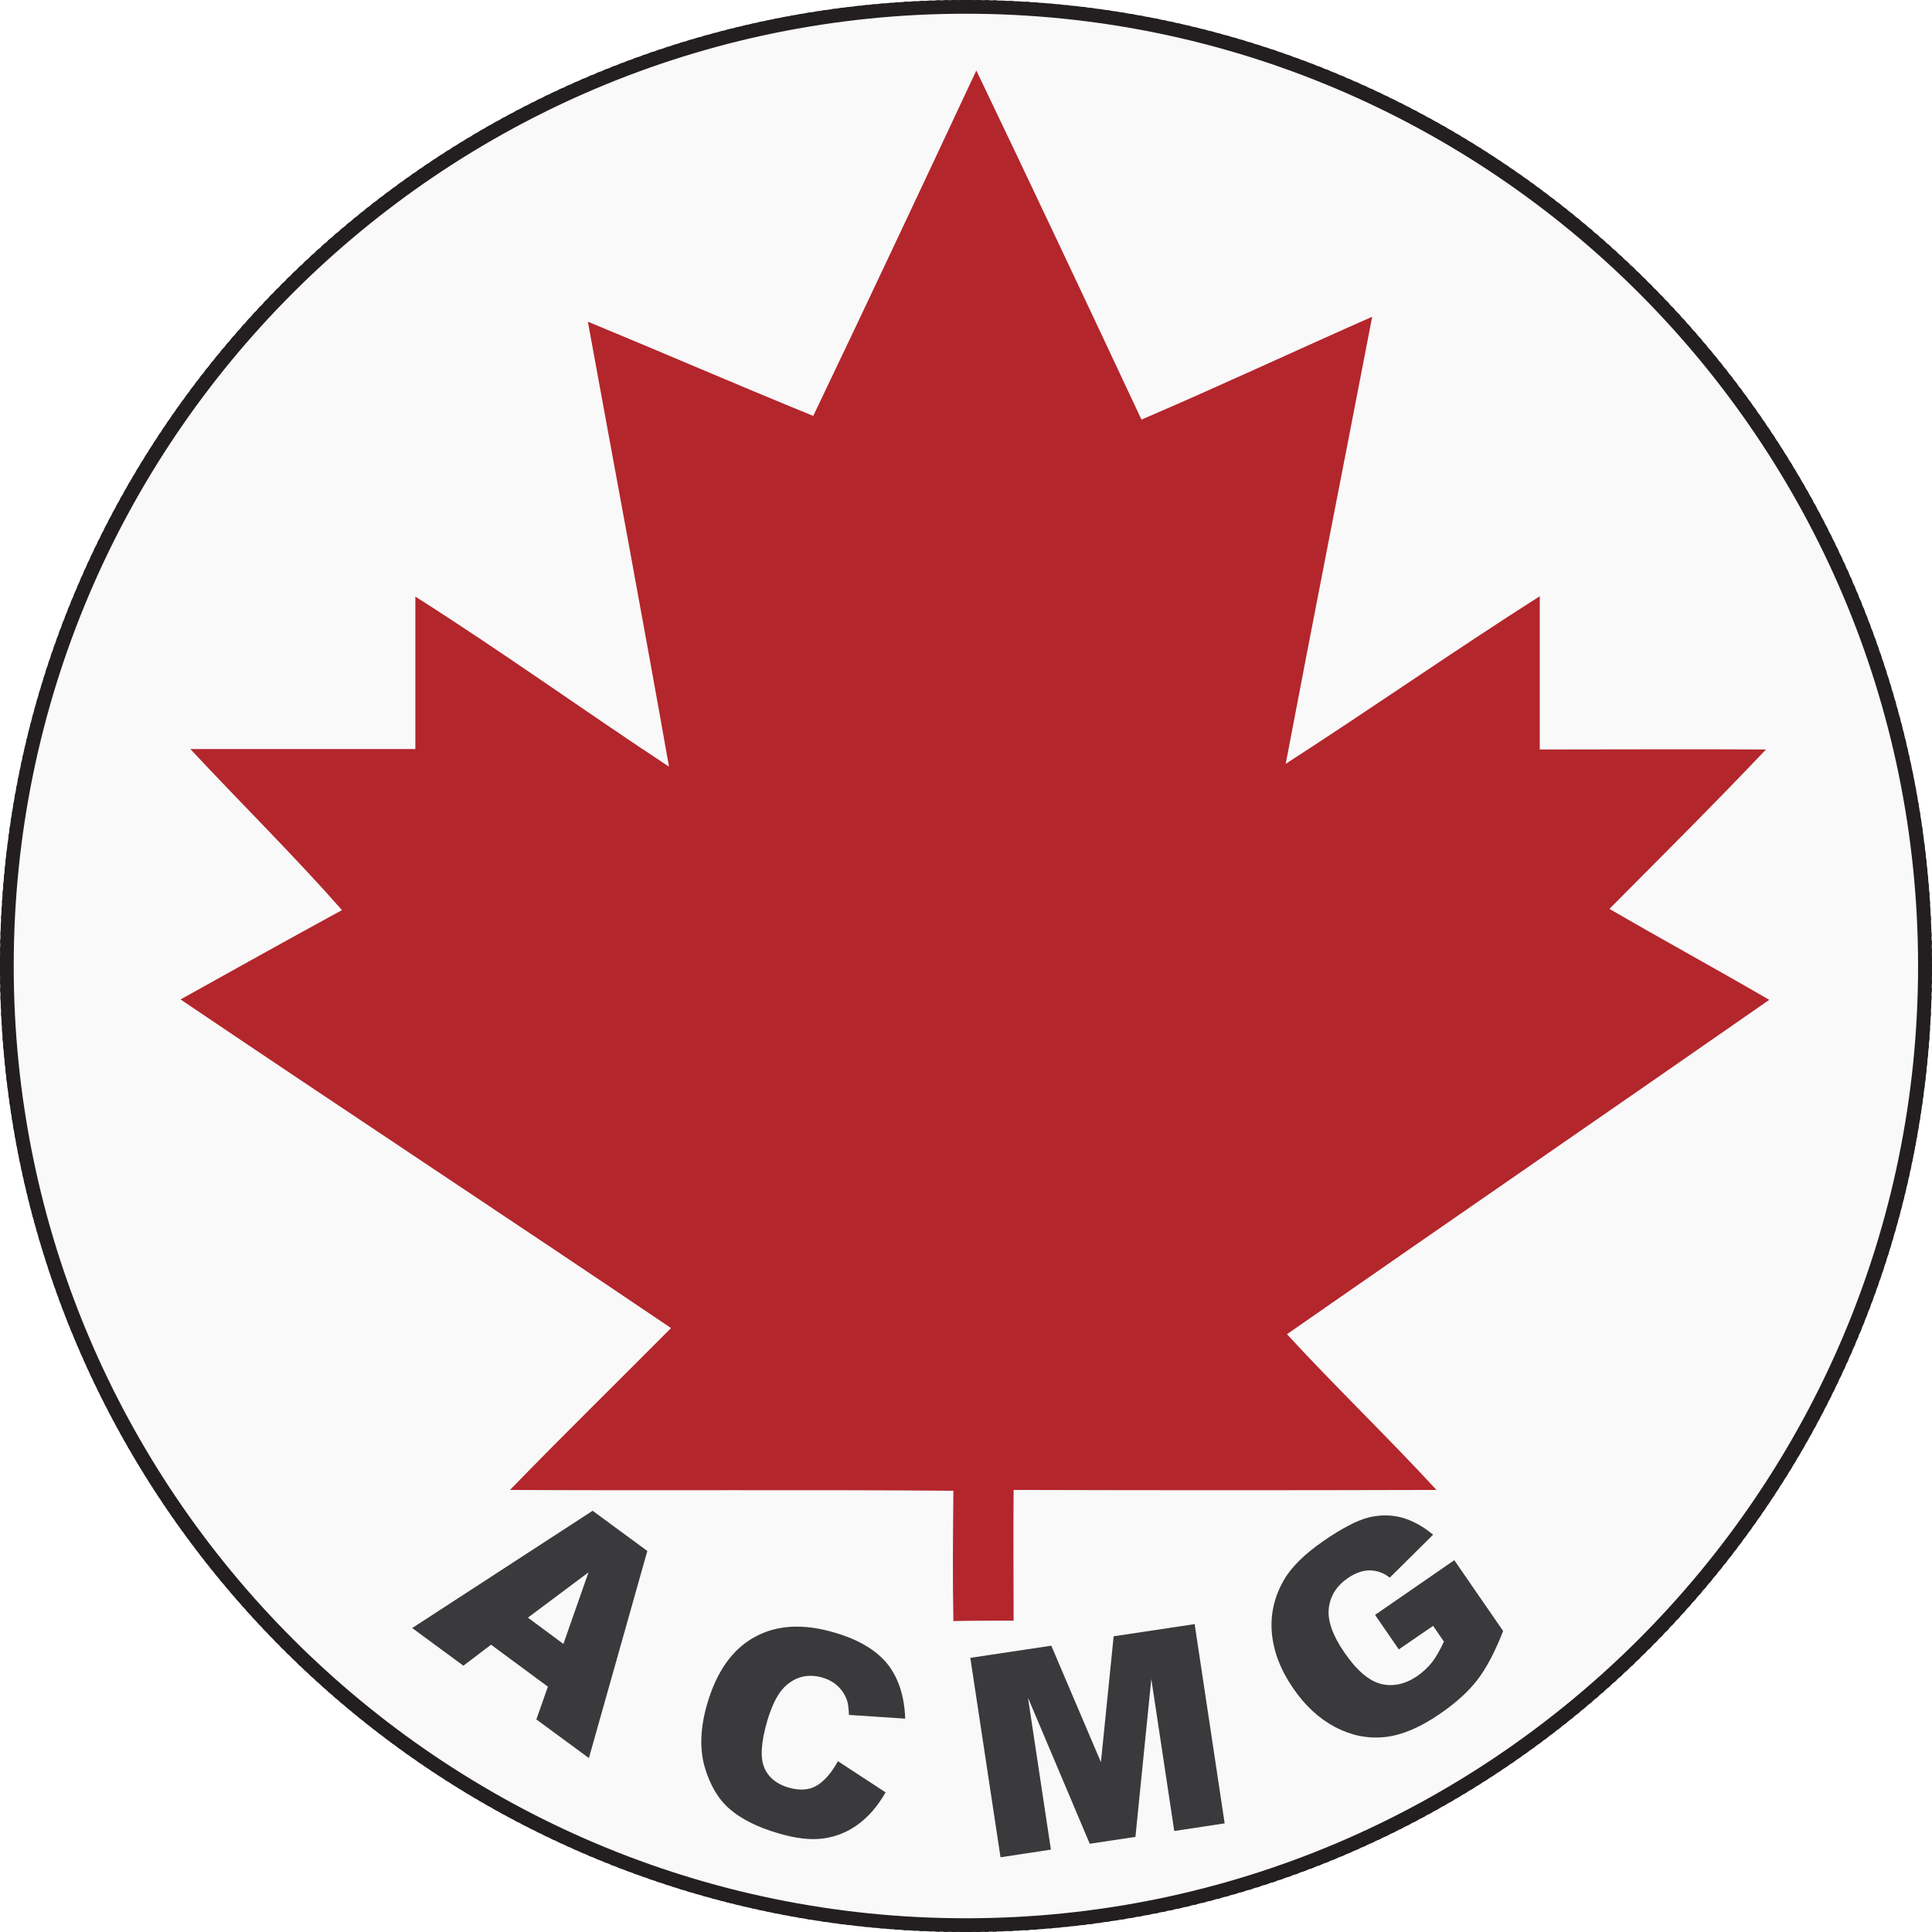
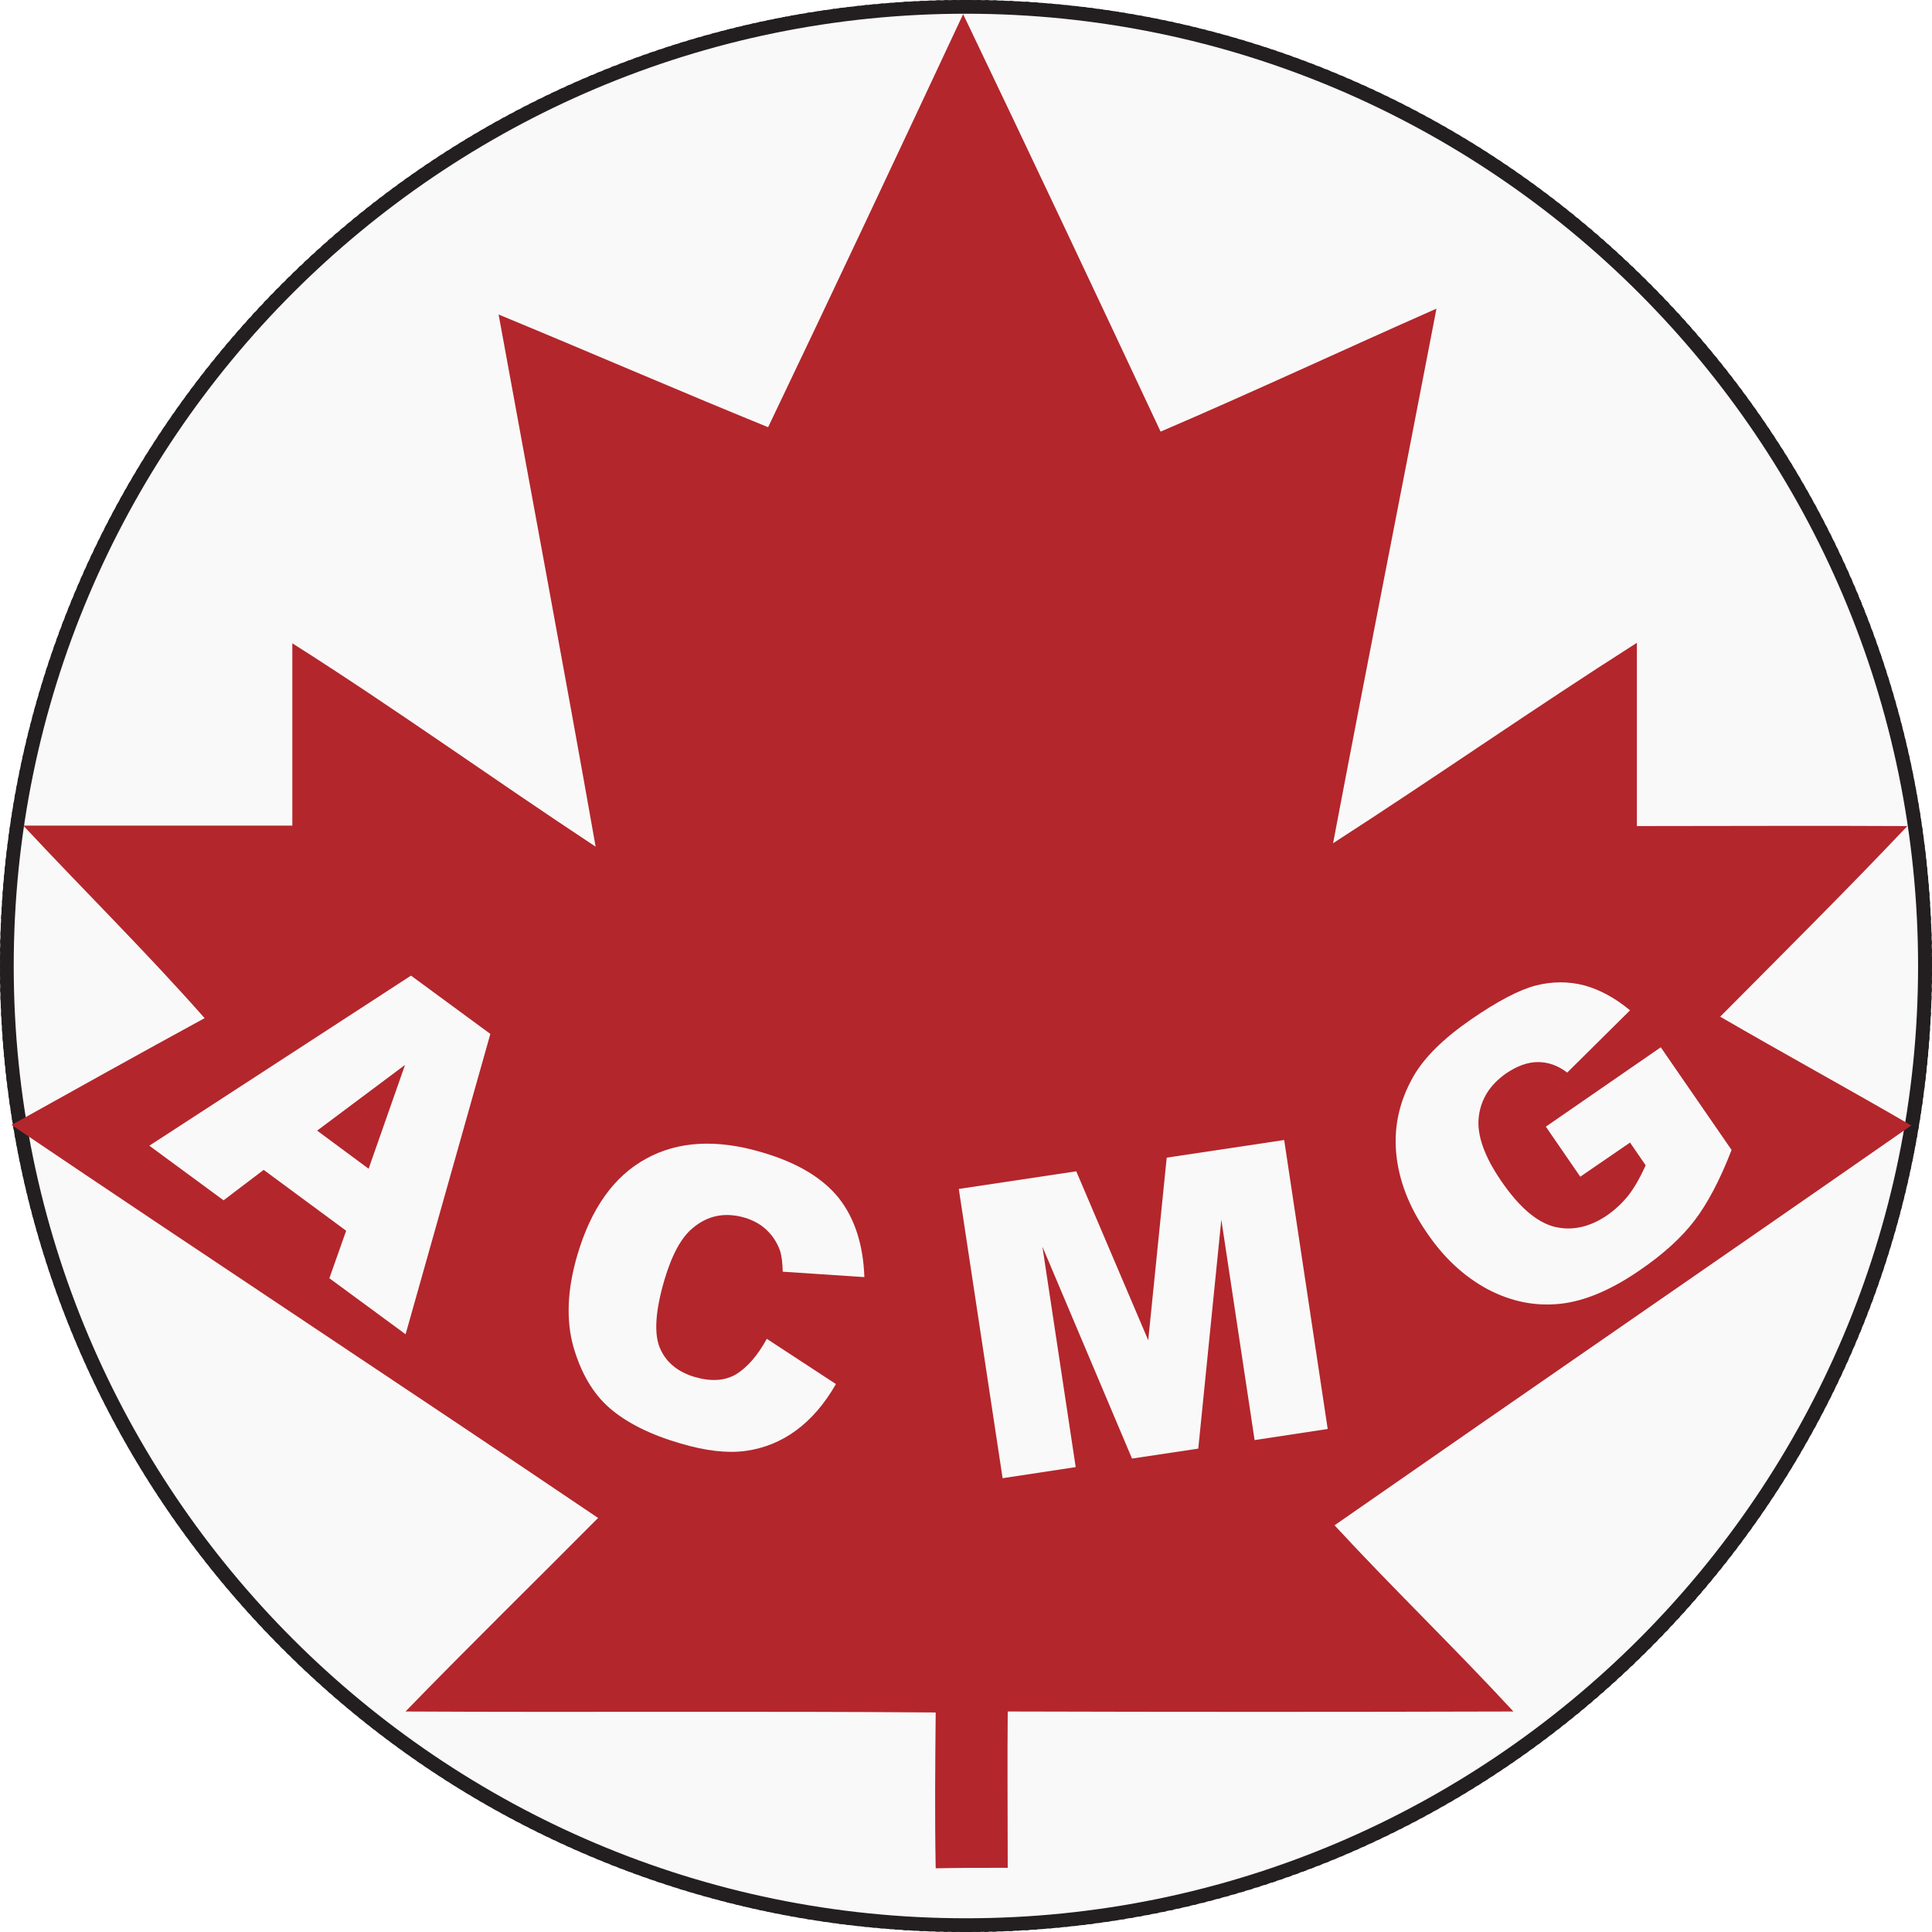
<svg xmlns="http://www.w3.org/2000/svg" version="1.1" id="Layer_1" x="0px" y="0px" viewBox="0 0 128 128" xml:space="preserve" width="128" height="128">
  <defs id="defs189" />
  <g id="g9" transform="matrix(0.1299229,0,0,0.1299224,-1.277534,-1.381468)">
    <ellipse style="display:inline;fill:#f9f9f9;stroke:#000000;stroke-width:1.037;stroke-dasharray:2.073, 2.073;stroke-dashoffset:1.244" id="path189" cx="502.433" cy="503.234" rx="492.082" ry="492.083" />
    <g id="g189" style="display:inline;image-rendering:auto" transform="translate(0.03305075,-0.7664322)">
      <g id="g1" style="display:inline">
        <path fill="#231f20" d="m 502.3,996.6 c -66.5,0 -131,-13 -191.7,-38.7 C 251.9,933.1 199.3,897.6 154,852.3 108.8,807.1 73.2,754.4 48.4,695.7 22.8,635 9.8,570.5 9.8,504 9.8,437.5 22.8,373 48.5,312.3 73.3,253.6 108.8,201 154.1,155.7 199.3,110.5 252,74.9 310.7,50.1 371.4,24.4 435.9,11.4 502.4,11.4 c 66.5,0 131,13 191.7,38.7 58.7,24.8 111.3,60.3 156.6,105.6 45.2,45.2 80.8,97.9 105.6,156.6 C 982,373 995,437.5 995,504 995,570.5 982,635 956.3,695.7 931.5,754.4 896,807 850.7,852.3 c -45.2,45.2 -97.9,80.8 -156.6,105.6 -60.8,25.6 -125.3,38.7 -191.8,38.7 z m 0,-978.2 C 234.6,18.4 16.8,236.2 16.8,504 16.8,771.8 234.6,989.6 502.4,989.6 770.2,989.6 987.9,771.7 987.9,504 987.9,236.3 770.1,18.4 502.3,18.4 Z" id="path1" />
      </g>
-       <g id="g6" style="display:inline">
-         <g id="g2">
-           <path fill="#3a3a3c" d="m 289.2,871.5 -29,-21.4 -14.1,10.7 -26.1,-19.2 92,-59.8 27.9,20.5 -29.8,105.6 -26.8,-19.7 z m 7.9,-21.8 12.8,-36.5 -30.9,23.1 z" id="path2" />
+       <path fill="#b3262c" d="m 500.938,18.613 c 33.982,70.963 67.465,141.926 100.697,212.888 47.225,-20.239 93.701,-41.978 140.676,-62.717 -17.491,90.952 -35.481,181.655 -52.722,272.607 51.973,-33.482 102.696,-68.964 154.919,-102.196 0,31.234 0,62.467 0,93.451 45.976,0 91.952,-0.25 137.928,0 -31.234,32.983 -63.467,64.966 -95.45,97.199 32.233,18.74 65.216,36.731 97.449,55.471 -97.949,68.214 -196.147,135.679 -294.096,203.893 29.734,32.233 61.468,62.717 91.202,94.95 -85.955,0.25 -171.91,0.25 -257.865,0 -0.25,26.486 0,53.222 0,79.708 -12.244,0 -24.487,0 -36.731,0.25 -0.5,-26.486 -0.25,-52.972 0,-79.458 -90.203,-0.75 -180.156,0 -270.358,-0.5 32.233,-33.233 65.466,-65.716 98.199,-98.698 C 215.338,718.247 115.14,652.281 15.692,585.067 48.425,566.826 81.158,548.586 114.141,530.595 84.406,496.863 52.423,465.379 21.689,432.397 c 45.726,0 91.452,0 137.178,0 0,-30.984 0,-61.968 0,-92.951 52.473,33.233 102.696,69.464 154.669,103.696 -15.992,-90.453 -32.983,-180.905 -49.474,-271.358 45.976,18.99 91.452,38.73 137.428,57.47 33.482,-69.963 66.465,-140.177 99.448,-210.64 z" id="path188" style="display:inline;stroke-width:2.499;image-rendering:auto" />
+       <g id="g6" style="display:inline;fill:#f9f9f9;fill-opacity:1;image-rendering:auto" transform="matrix(1.450391,0,0,1.450391,-233.1395,-625.0111)">
+         <g id="g2" style="fill:#f9f9f9;fill-opacity:1">
+           <path fill="#3a3a3c" d="m 289.2,871.5 -29,-21.4 -14.1,10.7 -26.1,-19.2 92,-59.8 27.9,20.5 -29.8,105.6 -26.8,-19.7 z m 7.9,-21.8 12.8,-36.5 -30.9,23.1 z" id="path2" style="fill:#f9f9f9;fill-opacity:1" />
        </g>
-         <g id="g3">
-           <path fill="#3a3a3c" d="m 437.1,909.5 24.3,15.9 c -4,7 -8.7,12.4 -14,16.3 -5.3,3.9 -11.2,6.3 -17.7,7.2 -6.5,0.9 -14.1,0 -22.9,-2.6 -10.7,-3.1 -19,-7.3 -24.9,-12.4 -5.9,-5.1 -10.1,-12.3 -12.8,-21.6 -2.6,-9.3 -2.2,-20.1 1.4,-32.3 4.8,-16.3 12.8,-27.6 24.1,-33.8 11.2,-6.2 24.8,-7 40.7,-2.3 12.4,3.6 21.4,9 27.1,16.1 5.6,7.1 8.6,16.4 9,27.8 l -28.7,-1.9 c -0.1,-3.3 -0.4,-5.8 -1,-7.5 -1,-2.8 -2.6,-5.2 -4.7,-7.2 -2.1,-2 -4.7,-3.4 -7.7,-4.3 -6.9,-2 -13,-0.8 -18.3,3.7 -4,3.3 -7.3,9.4 -9.9,18.2 -3.2,10.9 -3.7,18.9 -1.6,23.9 2.1,5 6.2,8.4 12.2,10.2 5.8,1.7 10.7,1.4 14.7,-1 4,-2.5 7.5,-6.6 10.7,-12.4 z" id="path3" />
+         <g id="g3" style="fill:#f9f9f9;fill-opacity:1">
+           <path fill="#3a3a3c" d="m 437.1,909.5 24.3,15.9 c -4,7 -8.7,12.4 -14,16.3 -5.3,3.9 -11.2,6.3 -17.7,7.2 -6.5,0.9 -14.1,0 -22.9,-2.6 -10.7,-3.1 -19,-7.3 -24.9,-12.4 -5.9,-5.1 -10.1,-12.3 -12.8,-21.6 -2.6,-9.3 -2.2,-20.1 1.4,-32.3 4.8,-16.3 12.8,-27.6 24.1,-33.8 11.2,-6.2 24.8,-7 40.7,-2.3 12.4,3.6 21.4,9 27.1,16.1 5.6,7.1 8.6,16.4 9,27.8 l -28.7,-1.9 c -0.1,-3.3 -0.4,-5.8 -1,-7.5 -1,-2.8 -2.6,-5.2 -4.7,-7.2 -2.1,-2 -4.7,-3.4 -7.7,-4.3 -6.9,-2 -13,-0.8 -18.3,3.7 -4,3.3 -7.3,9.4 -9.9,18.2 -3.2,10.9 -3.7,18.9 -1.6,23.9 2.1,5 6.2,8.4 12.2,10.2 5.8,1.7 10.7,1.4 14.7,-1 4,-2.5 7.5,-6.6 10.7,-12.4 z" id="path3" style="fill:#f9f9f9;fill-opacity:1" />
        </g>
-         <g id="g4">
-           <path fill="#3a3a3c" d="m 504.6,856.8 41.3,-6.2 25.3,59.4 6.5,-64.2 41.3,-6.2 15.3,101.6 -25.7,3.9 -11.7,-77.5 -8.1,80.5 -23.3,3.5 -31.5,-74.5 11.7,77.5 -25.7,3.9 z" id="path4" />
+         <g id="g4" style="fill:#f9f9f9;fill-opacity:1">
+           <path fill="#3a3a3c" d="m 504.6,856.8 41.3,-6.2 25.3,59.4 6.5,-64.2 41.3,-6.2 15.3,101.6 -25.7,3.9 -11.7,-77.5 -8.1,80.5 -23.3,3.5 -31.5,-74.5 11.7,77.5 -25.7,3.9 z" id="path4" style="fill:#f9f9f9;fill-opacity:1" />
        </g>
-         <g id="g5">
-           <path fill="#3a3a3c" d="M 723.1,852.5 711,834.9 751.4,807 l 24.9,36.1 c -4.1,10.6 -8.5,18.9 -13.1,24.9 -4.6,6 -11,11.8 -19.2,17.4 -10,6.9 -19.4,10.9 -28.1,11.8 -8.7,0.9 -17.1,-0.8 -25.3,-5.1 -8.2,-4.4 -15.3,-10.9 -21.3,-19.7 -6.4,-9.2 -10,-18.6 -10.9,-28 -0.9,-9.5 1.1,-18.5 6,-27.1 3.8,-6.7 10.6,-13.4 20.3,-20.1 9.3,-6.4 16.9,-10.4 22.7,-11.9 5.8,-1.5 11.5,-1.5 17,-0.1 5.5,1.5 10.9,4.4 16.2,8.8 l -22.1,21.9 c -3.2,-2.5 -6.7,-3.7 -10.3,-3.7 -3.6,0 -7.4,1.4 -11.2,4 -5.7,4 -8.9,9.1 -9.6,15.4 -0.7,6.3 2,13.8 7.9,22.4 6.3,9.2 12.5,14.5 18.7,16.1 6.1,1.5 12.3,0.2 18.5,-4 2.9,-2 5.4,-4.4 7.5,-7 2.1,-2.7 4.1,-6.2 6.1,-10.6 l -5.5,-8 z" id="path5" />
+         <g id="g5" style="fill:#f9f9f9;fill-opacity:1">
+           <path fill="#3a3a3c" d="M 723.1,852.5 711,834.9 751.4,807 l 24.9,36.1 c -4.1,10.6 -8.5,18.9 -13.1,24.9 -4.6,6 -11,11.8 -19.2,17.4 -10,6.9 -19.4,10.9 -28.1,11.8 -8.7,0.9 -17.1,-0.8 -25.3,-5.1 -8.2,-4.4 -15.3,-10.9 -21.3,-19.7 -6.4,-9.2 -10,-18.6 -10.9,-28 -0.9,-9.5 1.1,-18.5 6,-27.1 3.8,-6.7 10.6,-13.4 20.3,-20.1 9.3,-6.4 16.9,-10.4 22.7,-11.9 5.8,-1.5 11.5,-1.5 17,-0.1 5.5,1.5 10.9,4.4 16.2,8.8 l -22.1,21.9 c -3.2,-2.5 -6.7,-3.7 -10.3,-3.7 -3.6,0 -7.4,1.4 -11.2,4 -5.7,4 -8.9,9.1 -9.6,15.4 -0.7,6.3 2,13.8 7.9,22.4 6.3,9.2 12.5,14.5 18.7,16.1 6.1,1.5 12.3,0.2 18.5,-4 2.9,-2 5.4,-4.4 7.5,-7 2.1,-2.7 4.1,-6.2 6.1,-10.6 l -5.5,-8 z" id="path5" style="fill:#f9f9f9;fill-opacity:1" />
        </g>
      </g>
-       <path fill="#b3262c" d="m 507.67,47.339 c 28.419,59.345 56.419,118.689 84.211,178.034 39.493,-16.926 78.36,-35.105 117.644,-52.449 -14.627,76.061 -29.672,151.914 -44.091,227.975 43.464,-28.001 85.883,-57.673 129.555,-85.465 0,26.12 0,52.24 0,78.151 38.449,0 76.897,-0.209 115.346,0 -26.12,27.583 -53.076,54.33 -79.823,81.285 26.956,15.672 54.538,30.717 81.494,46.389 -81.912,57.046 -164.034,113.465 -245.946,170.511 24.866,26.956 51.404,52.449 76.27,79.405 -71.882,0.209 -143.764,0.209 -215.647,0 -0.209,22.15 0,44.508 0,66.658 -10.239,0 -20.478,0 -30.717,0.209 -0.418,-22.15 -0.209,-44.3 0,-66.449 -75.435,-0.627 -150.66,0 -226.095,-0.418 26.956,-27.792 54.747,-54.956 82.121,-82.539 -83.166,-56.21 -166.959,-111.376 -250.125,-167.586 27.374,-15.254 54.748,-30.508 82.33,-45.553 -24.866,-28.21 -51.613,-54.539 -77.315,-82.121 38.24,0 76.479,0 114.719,0 0,-25.911 0,-51.822 0,-77.733 43.882,27.792 85.883,58.091 129.346,86.718 -13.373,-75.643 -27.583,-151.287 -41.374,-226.93 38.449,15.881 76.479,32.389 114.928,48.061 28.001,-58.509 55.583,-117.227 83.166,-176.153 z" id="path188" style="display:inline;stroke-width:2.09;image-rendering:auto" />
    </g>
  </g>
</svg>
